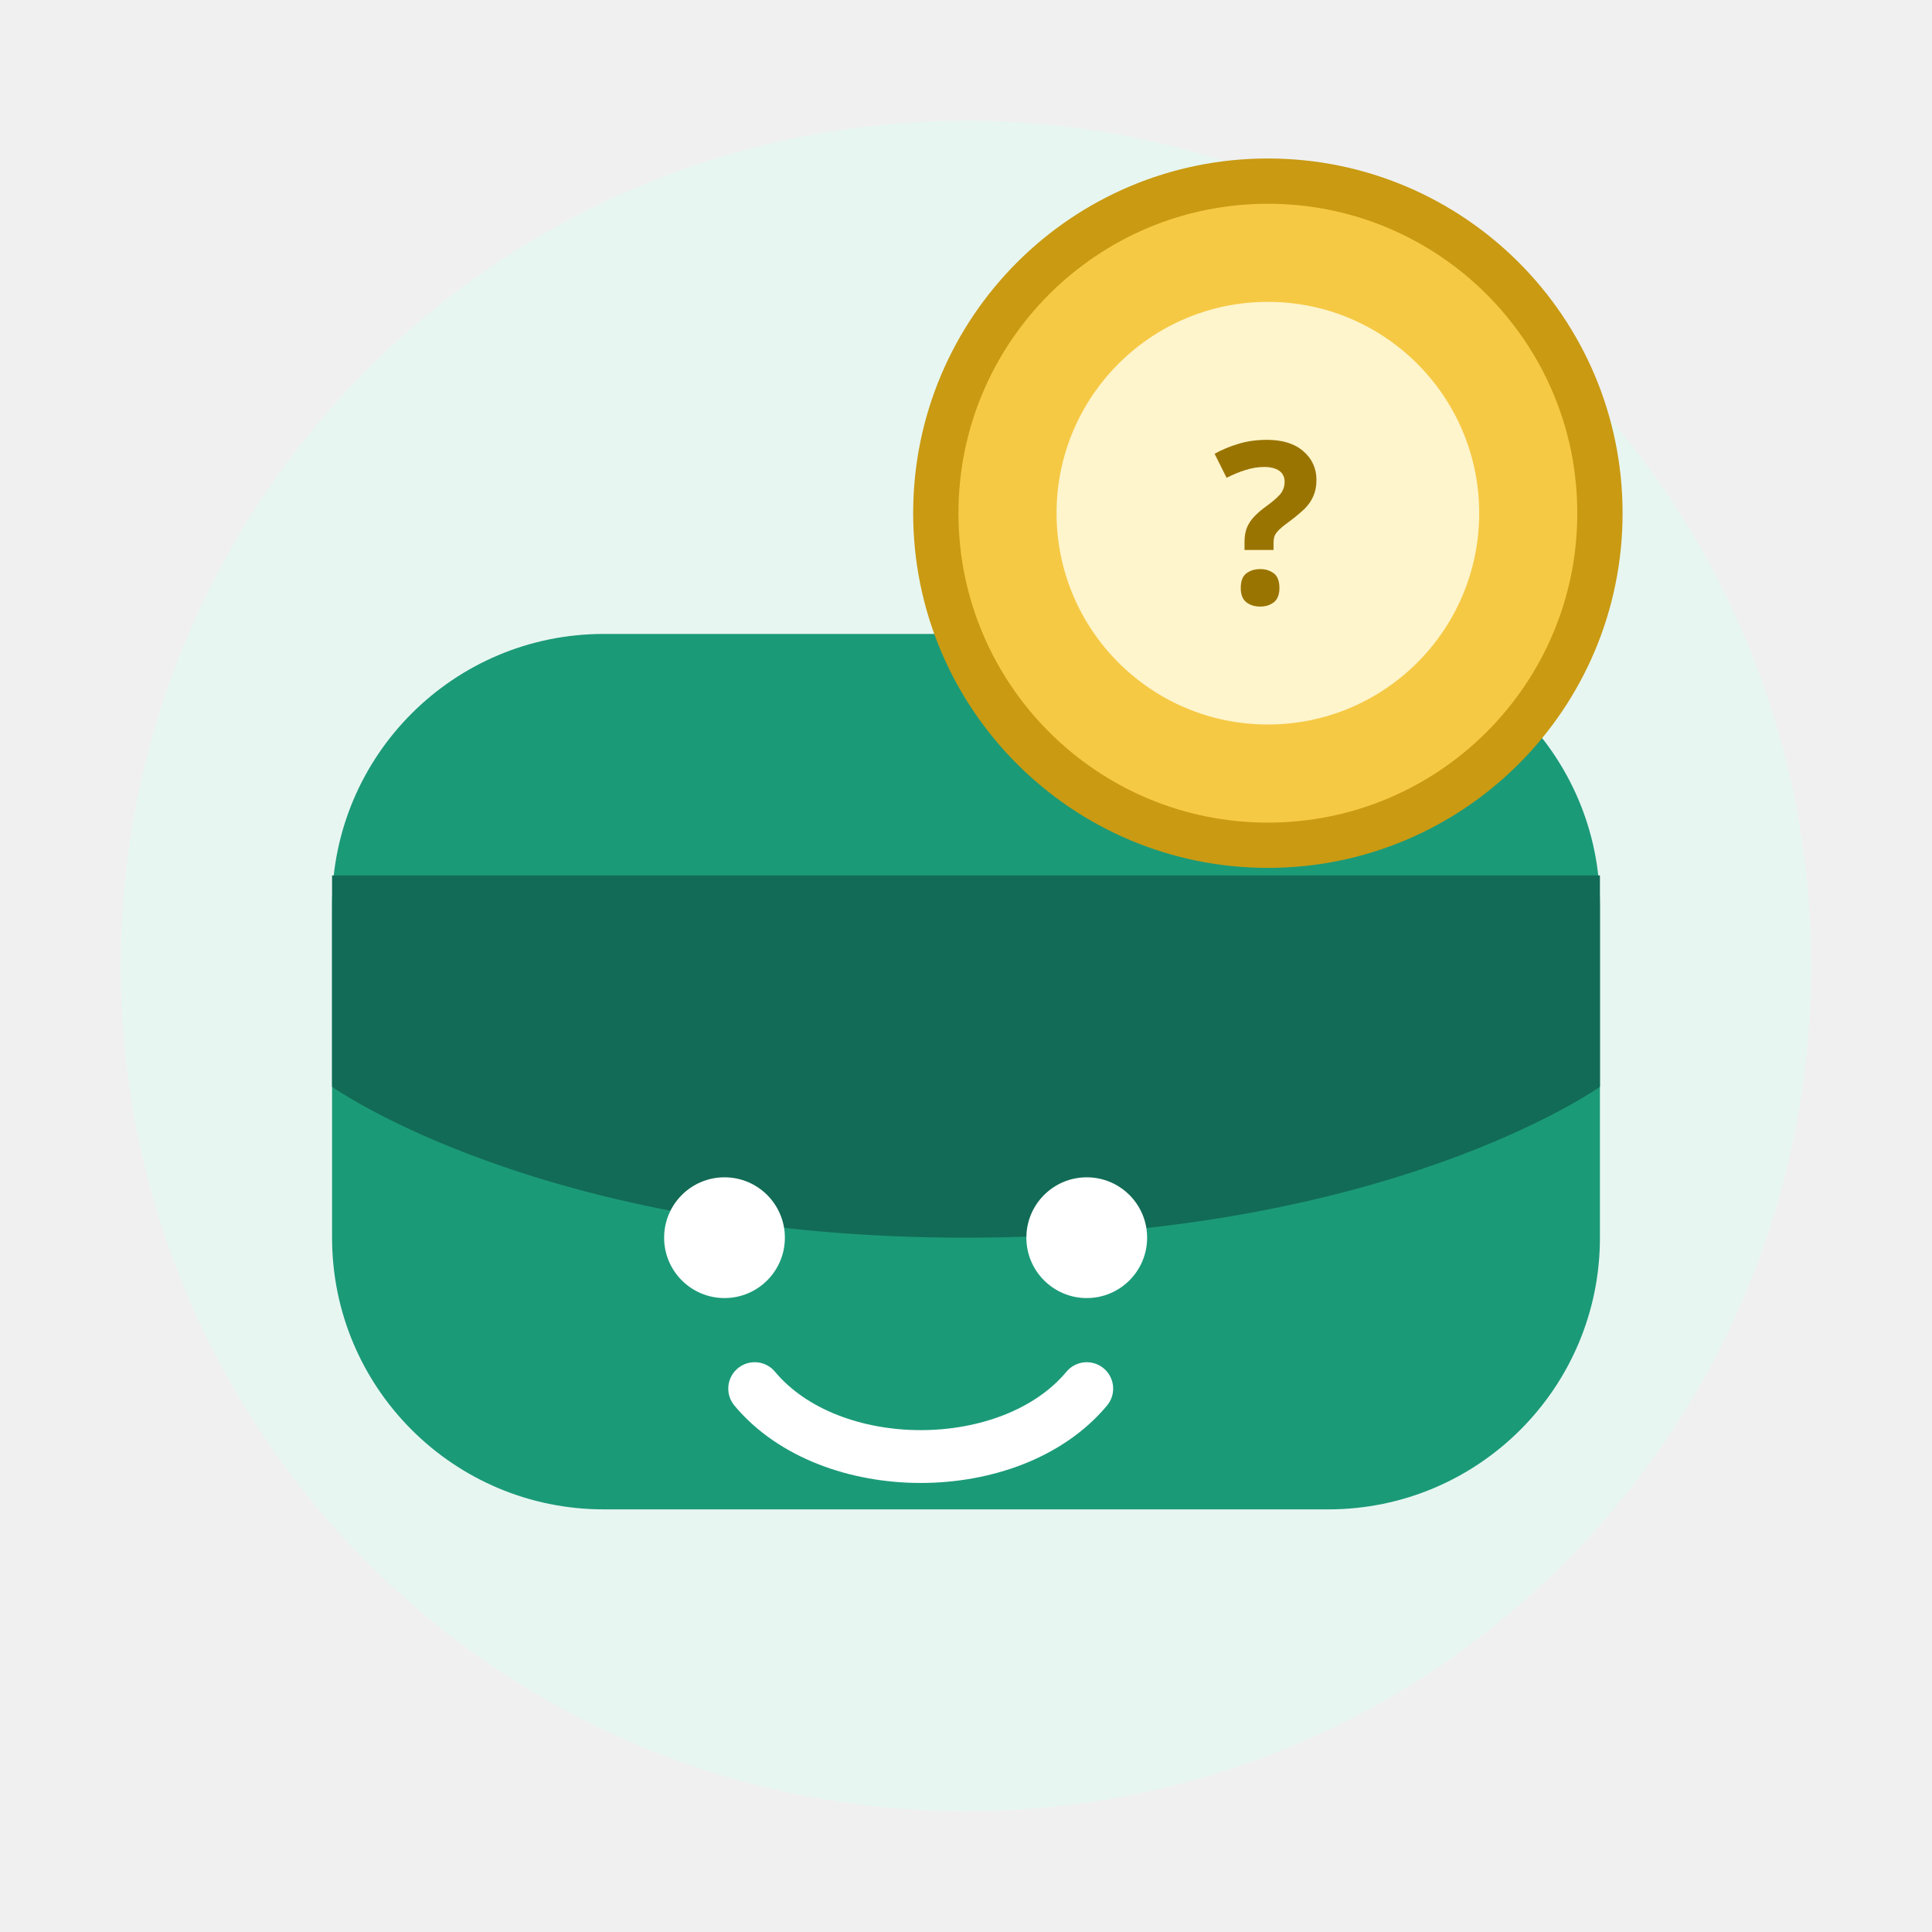
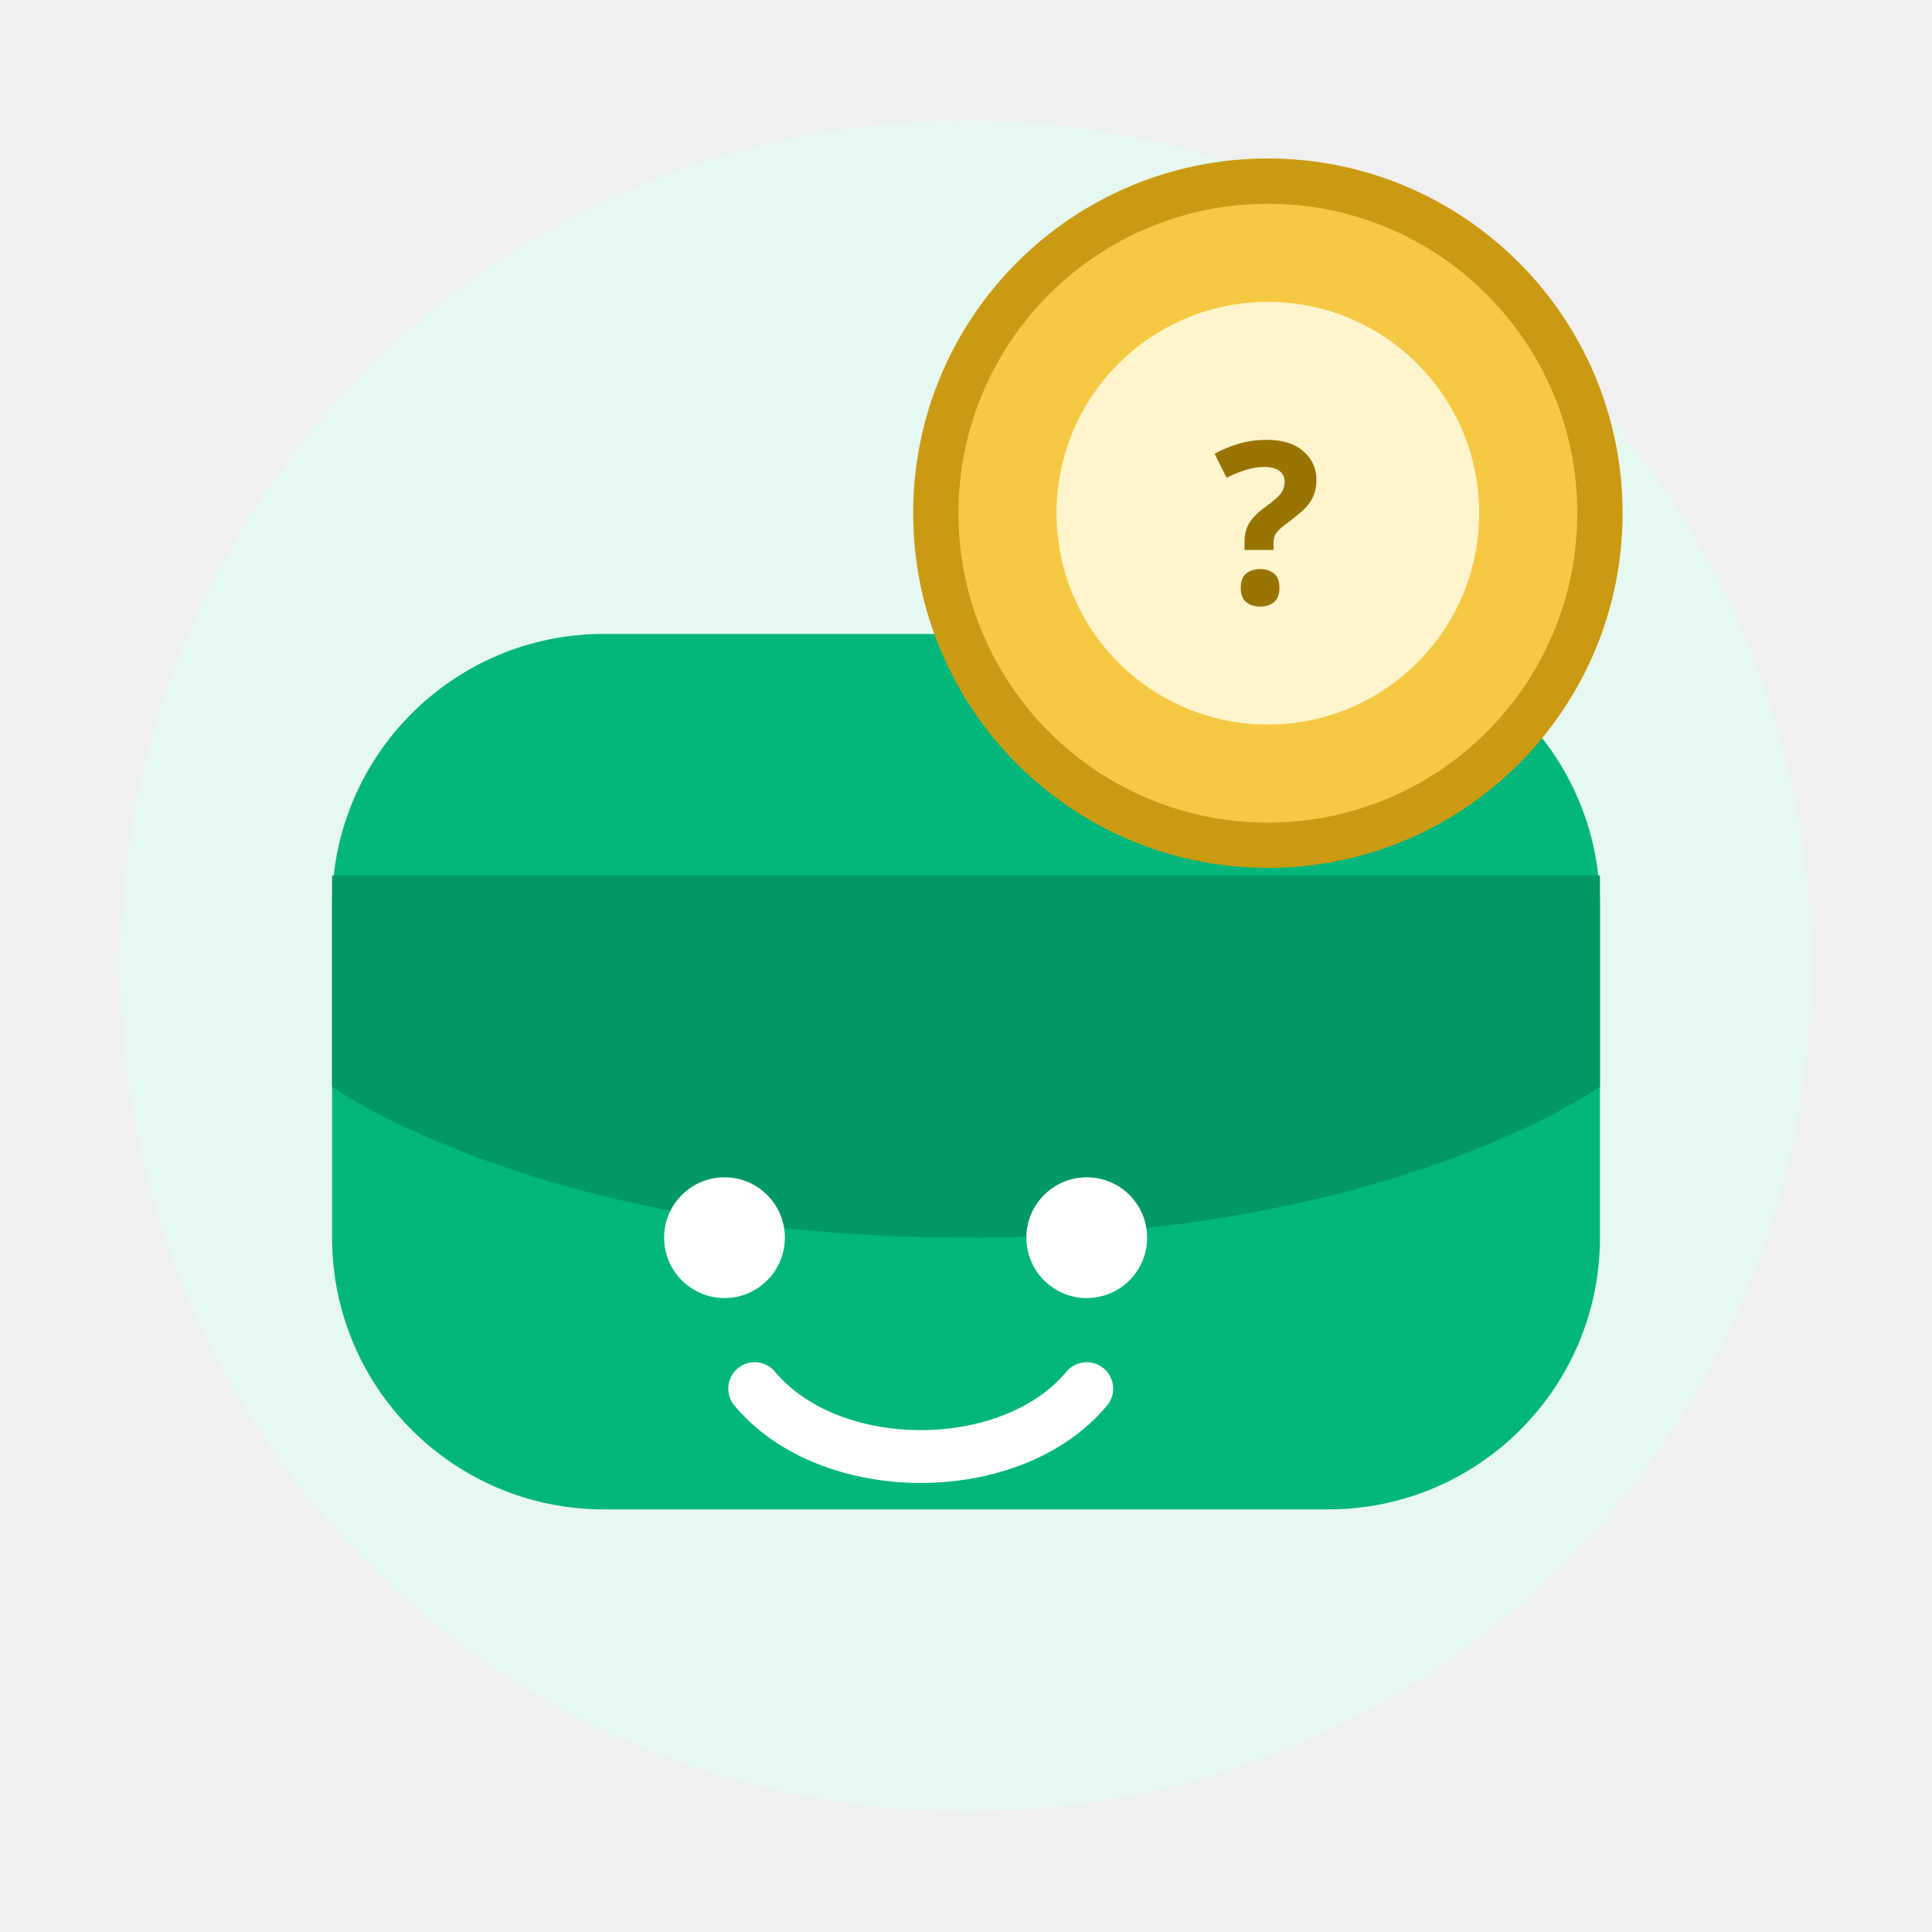
<svg xmlns="http://www.w3.org/2000/svg" viewBox="0 0 128 128" fill="none">
-   <circle cx="64" cy="64" r="56" fill="#E8F6F1" />
-   <rect x="22" y="42" width="84" height="58" rx="18" fill="#1B9A78" />
-   <path d="M22 58h84v14c0 0-14 10-42 10S22 72 22 72V58z" fill="#126B56" />
+   <circle cx="64" cy="64" r="56" fill="#E6F8EF" />
+   <rect x="22" y="42" width="84" height="58" rx="18" fill="#00B67A" />
+   <path d="M22 58h84v14c0 0-14 10-42 10S22 72 22 72V58z" fill="#009963" />
  <circle cx="84" cy="34" r="22" fill="#F6C945" stroke="#C99A12" stroke-width="3" />
  <circle cx="84" cy="34" r="14" fill="#FFF5CC" />
  <text x="84" y="40" text-anchor="middle" font-family="system-ui,sans-serif" font-size="15" font-weight="800" fill="#9A7400">?</text>
  <circle cx="48" cy="82" r="4" fill="#fff" />
  <circle cx="72" cy="82" r="4" fill="#fff" />
  <path d="M50 92c5 6 17 6 22 0" stroke="#fff" stroke-width="3.5" stroke-linecap="round" fill="none" />
</svg>
